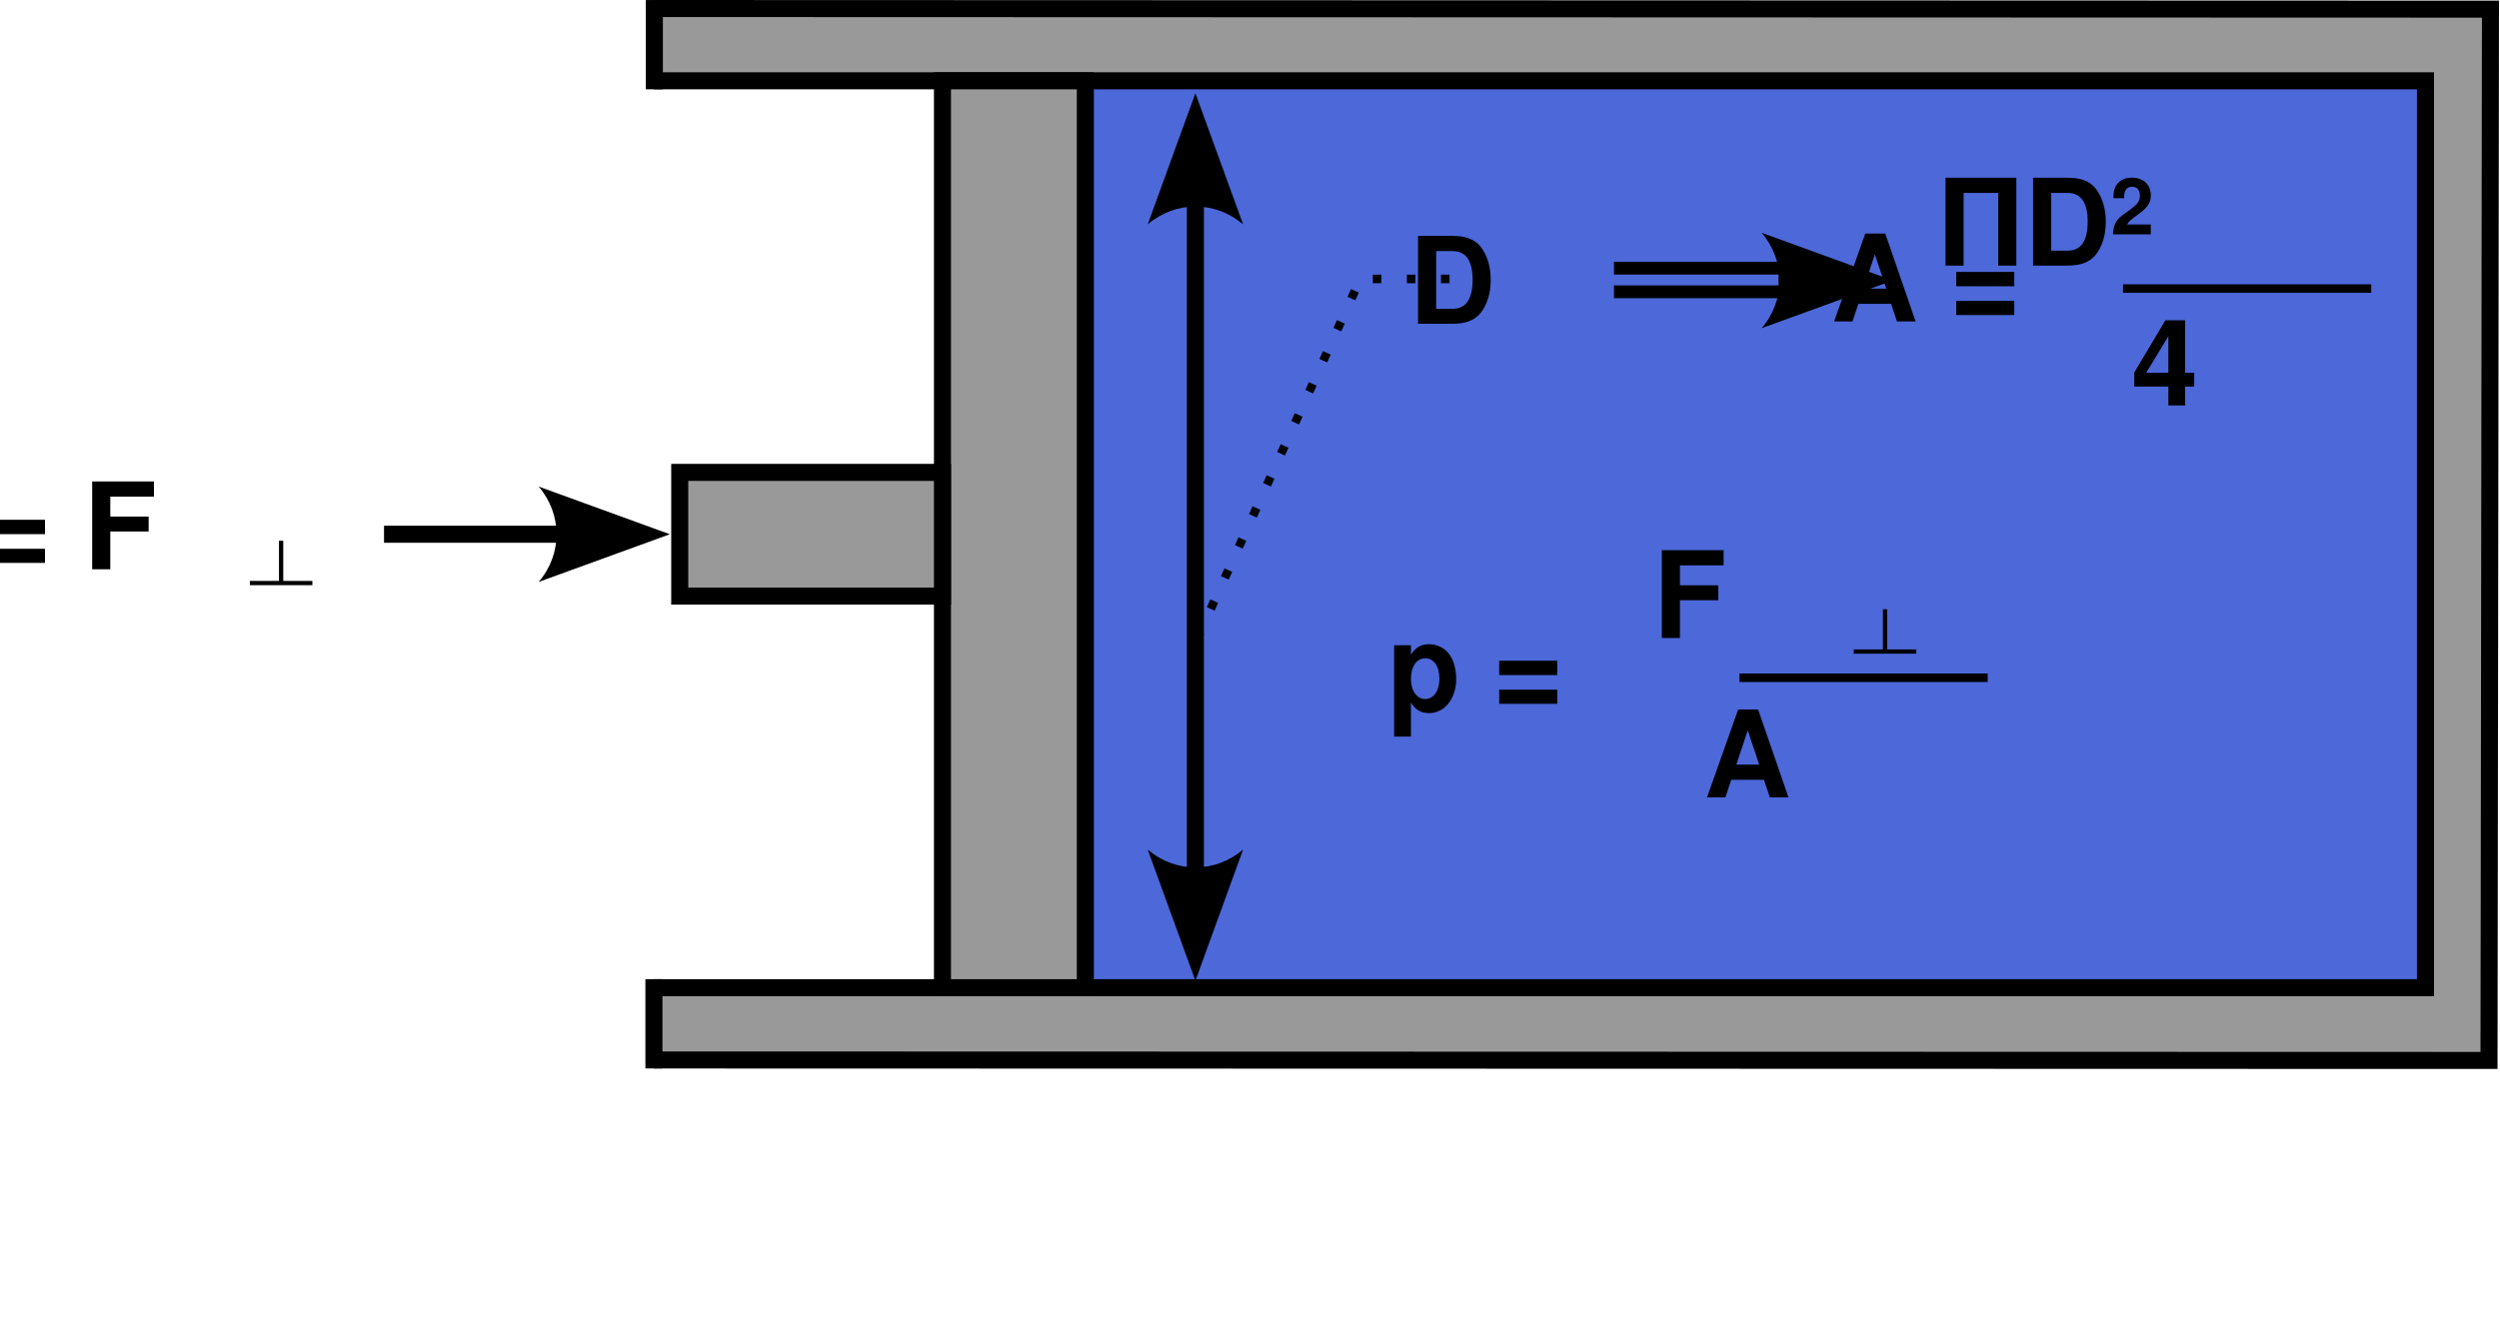
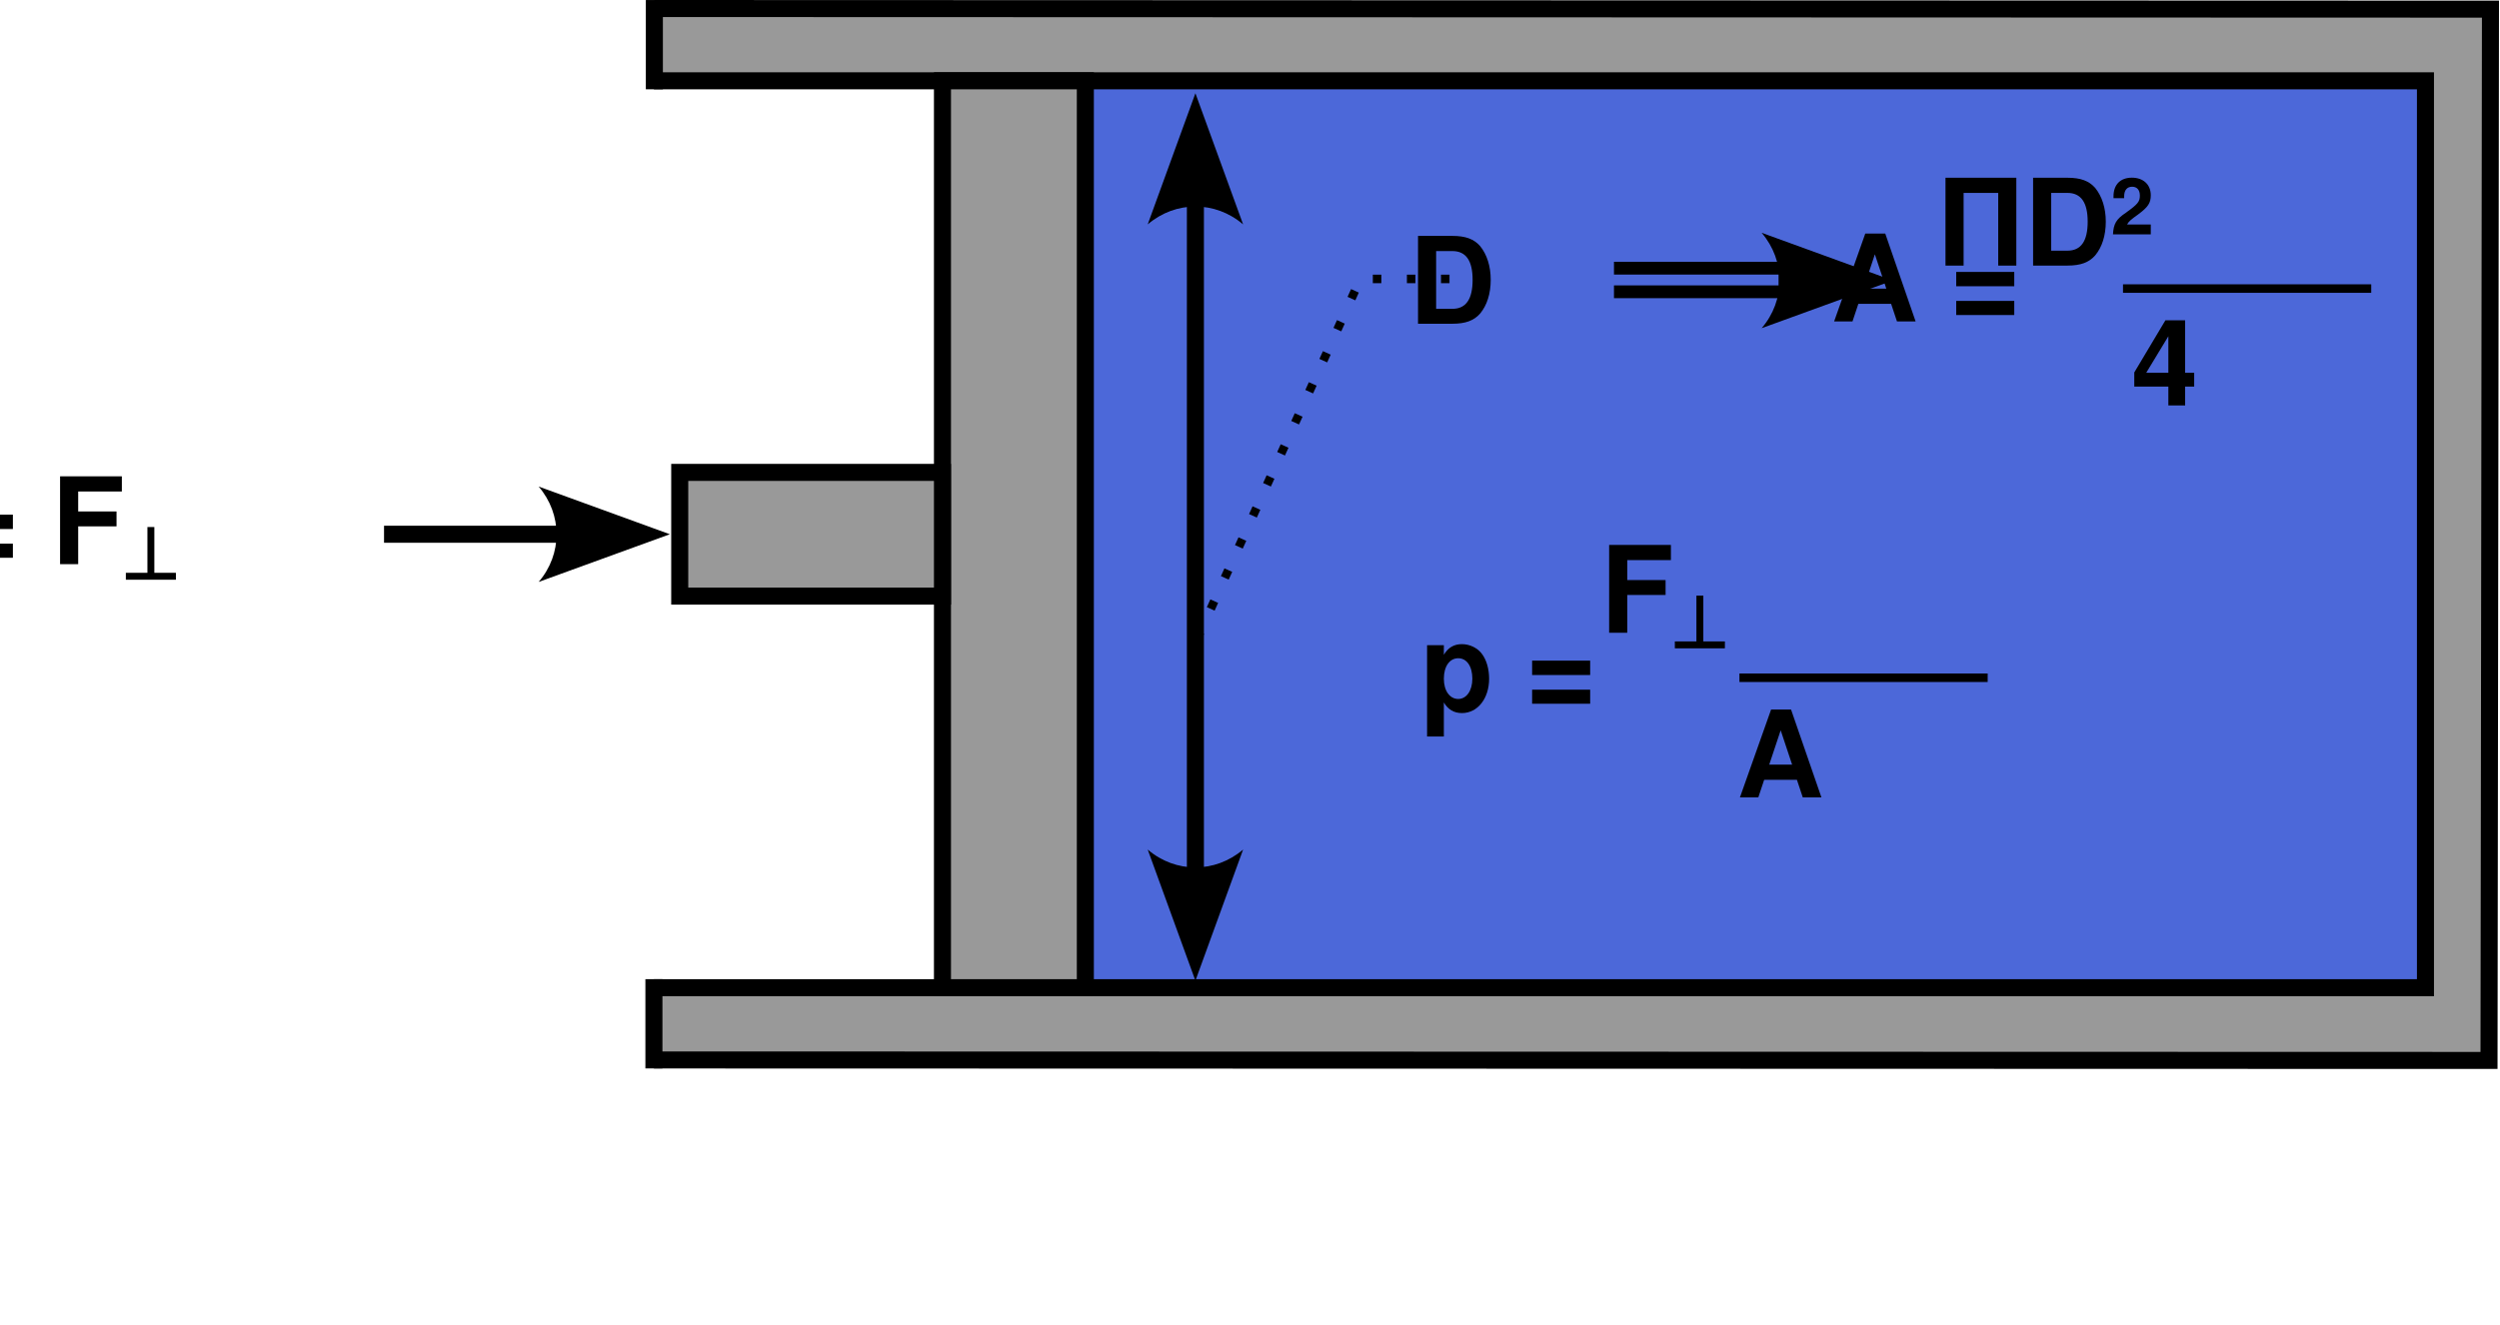
<svg xmlns="http://www.w3.org/2000/svg" width="146.647mm" height="77.751mm" viewBox="0 0 146.647 77.751" version="1.1" id="svg1" xml:space="preserve">
  <defs id="defs1">
+     <rect x="-23.335" y="89.095" width="92.617" height="40.266" id="rect3" />
    <marker style="overflow:visible" id="marker9" refX="0" refY="0" orient="auto-start-reverse" markerWidth="1" markerHeight="1" viewBox="0 0 1 1" preserveAspectRatio="xMidYMid">
      <path transform="scale(0.7)" d="M -2,-4 9,0 -2,4 c 2,-2.33 2,-5.66 0,-8 z" style="fill:context-stroke;fill-rule:evenodd;stroke:none" id="path9" />
    </marker>
    <marker style="overflow:visible" id="ConcaveTriangle" refX="0" refY="0" orient="auto-start-reverse" markerWidth="1" markerHeight="1" viewBox="0 0 1 1" preserveAspectRatio="xMidYMid">
      <path transform="scale(0.7)" d="M -2,-4 9,0 -2,4 c 2,-2.33 2,-5.66 0,-8 z" style="fill:context-stroke;fill-rule:evenodd;stroke:none" id="path8" />
    </marker>
    <marker style="overflow:visible" id="ConcaveTriangle-7" refX="0" refY="0" orient="auto-start-reverse" markerWidth="1" markerHeight="1" viewBox="0 0 1 1" preserveAspectRatio="xMidYMid">
      <path transform="scale(0.7)" d="M -2,-4 9,0 -2,4 c 2,-2.33 2,-5.66 0,-8 z" style="fill:context-stroke;fill-rule:evenodd;stroke:none" id="path8-0" />
    </marker>
    <marker style="overflow:visible" id="ConcaveTriangle-7-6" refX="0" refY="0" orient="auto-start-reverse" markerWidth="1" markerHeight="1" viewBox="0 0 1 1" preserveAspectRatio="xMidYMid">
      <path transform="scale(0.7)" d="M -2,-4 9,0 -2,4 c 2,-2.33 2,-5.66 0,-8 z" style="fill:context-stroke;fill-rule:evenodd;stroke:none" id="path8-0-9" />
    </marker>
  </defs>
  <g id="layer1" transform="translate(-8.786874,-80.76911)">
    <path style="fill:#4c68d9;fill-opacity:1;stroke:#4c68d9;stroke-width:5.345;stroke-dasharray:none;stroke-dashoffset:0;stroke-opacity:1" d="m 276.479,423.557 v -97.581 h 146.371 146.371 v 97.581 97.581 H 422.85 276.479 Z" id="path19" transform="scale(0.2645833)" />
    <path style="fill:#999999;stroke:#999999;stroke-width:2.117" d="m 190.027,538.155 -9.382,-0.168 v -5.588 -5.588 H 376.974 573.303 V 424.026 321.24 H 376.974 180.645 v -5.881 -5.881 h 201.37 201.37 l -10e-4,103.206 c -8e-4,56.763 -0.167,108.31 -0.369,114.549 l -0.368,11.343 -191.619,-0.126 c -105.39,-0.069 -195.841,-0.201 -201.001,-0.294 z" id="path6" transform="scale(0.2645833)" />
    <path style="fill:none;stroke:#000000;stroke-width:1" d="M 47.16,85.513 H 151.118 V 138.75 H 47.16" id="path3" />
    <rect style="fill:#999999;stroke:#000000;stroke-width:1" id="rect1" width="8.384" height="53.236" x="64.093" y="85.513" />
    <rect style="fill:#999999;stroke:#000000;stroke-width:1" id="rect2" width="15.418" height="7.262" x="48.675" y="108.5" />
    <path style="fill:none;stroke:#000000;stroke-width:1" d="M 47.186,86.011 V 80.771" id="path4" />
    <path style="fill:none;stroke:#000000;stroke-width:1" d="m 47.16,143.489 v -5.24" id="path4-4" />
    <path style="fill:none;stroke:#000000;stroke-width:1" d="M 47.16,142.992 154.848,143.02 154.933,81.305 47.186,81.269" id="path5" />
    <path style="fill:#999999;stroke:#000000;stroke-width:1;marker-start:url(#ConcaveTriangle)" d="M 41.796,112.131 H 31.323" id="path7" />
    <path style="fill:#999999;stroke:#000000;stroke-width:1;marker-start:url(#ConcaveTriangle-7);marker-end:url(#marker9)" d="M 78.936,92.543 V 132.039" id="path7-0" />
    <path style="fill:none;stroke:#000000;stroke-width:0.5;stroke-dasharray:0.5, 1.5;stroke-dashoffset:0" d="m 79.01,118.335 9.606,-21.193 h 6.342" id="path10" />
    <text xml:space="preserve" style="font-weight:bold;font-size:7.056px;font-family:Helvetica;-inkscape-font-specification:'Helvetica, Bold';text-align:center;letter-spacing:-0.032px;word-spacing:-0.008px;text-anchor:middle;fill:#000000;stroke:none;stroke-width:0.25;stroke-dasharray:0.25, 0.75;stroke-dashoffset:0" x="98.858" y="99.773" id="text10">
      <tspan id="tspan10" style="fill:#000000;stroke:none;stroke-width:0.25" x="98.842" y="99.773">D</tspan>
    </text>
    <g id="g11" transform="translate(-48.15418,30.17562)">
      <path style="fill:#999999;stroke:#000000;stroke-width:1;marker-start:url(#ConcaveTriangle-7-6)" d="M 161.719,67.059 H 161.311" id="path7-0-6" />
      <path style="fill:#000000;stroke:#000000;stroke-width:0.75;stroke-dasharray:none;stroke-dashoffset:0" d="m 161.516,66.336 h -9.863" id="path11" />
      <path style="fill:#000000;stroke:#000000;stroke-width:0.75;stroke-dasharray:none;stroke-dashoffset:0" d="m 161.516,67.722 h -9.863" id="path11-7" />
    </g>
-     <g id="g13" transform="translate(2.645833)">
-       <text xml:space="preserve" style="font-weight:bold;font-size:7.056px;font-family:Helvetica;-inkscape-font-specification:'Helvetica, Bold';text-align:center;letter-spacing:-0.032px;word-spacing:-0.008px;text-anchor:middle;fill:#000000;stroke:none;stroke-width:1" x="13.862" y="114.186" id="text8">
-         <tspan id="tspan8" style="fill:#000000;stroke:none;stroke-width:1" x="13.847" y="114.186">F = F</tspan>
-       </text>
-       <g id="g12" transform="translate(0,-0.380963)">
-         <path style="fill:#000000;stroke:#000000;stroke-width:0.25;stroke-dasharray:none;stroke-dashoffset:0" d="m 22.638,112.894 v 2.408" id="path12" />
-         <path style="fill:#000000;stroke:#000000;stroke-width:0.25;stroke-dasharray:none;stroke-dashoffset:0" d="m 24.472,115.377 h -3.668" id="path12-3" />
-       </g>
-     </g>
-     <g id="g15" transform="translate(9.524996,2.116667)">
-       <g id="g14" transform="translate(87.20027,-8.67932)">
-         <g id="g12-5" transform="translate(0.04292314,10.20237)">
-           <path style="fill:#000000;stroke:#000000;stroke-width:0.25;stroke-dasharray:none;stroke-dashoffset:0" d="m 22.638,112.894 v 2.408" id="path12-8" />
-           <path style="fill:#000000;stroke:#000000;stroke-width:0.25;stroke-dasharray:none;stroke-dashoffset:0" d="m 24.472,115.377 h -3.668" id="path12-3-2" />
-         </g>
-         <text xml:space="preserve" style="font-weight:bold;font-size:7.056px;font-family:Helvetica;-inkscape-font-specification:'Helvetica, Bold';text-align:center;letter-spacing:-0.032px;word-spacing:-0.008px;text-anchor:middle;fill:#000000;stroke:none;stroke-width:0.25;stroke-dasharray:none;stroke-dashoffset:0" x="19.94" y="124.784" id="text13">
-           <tspan id="tspan13" style="stroke:none;stroke-width:0.25" x="19.924" y="124.784">F</tspan>
-         </text>
-       </g>
-       <path style="fill:#000000;stroke:#000000;stroke-width:0.5;stroke-dasharray:none;stroke-dashoffset:0" d="m 101.336,118.438 h 14.567" id="path14" />
-       <text xml:space="preserve" style="font-weight:bold;font-size:7.056px;font-family:Helvetica;-inkscape-font-specification:'Helvetica, Bold';text-align:center;letter-spacing:-0.032px;word-spacing:-0.008px;text-anchor:middle;fill:#000000;stroke:none;stroke-width:0.5;stroke-dasharray:none;stroke-dashoffset:0" x="108.583" y="125.459" id="text14">
-         <tspan id="tspan14" style="fill:#000000;stroke:none;stroke-width:0.5" x="108.567" y="125.459">A</tspan>
-       </text>
-       <text xml:space="preserve" style="font-weight:bold;font-size:7.056px;font-family:Helvetica;-inkscape-font-specification:'Helvetica, Bold';text-align:center;letter-spacing:-0.032px;word-spacing:-0.008px;text-anchor:middle;fill:#000000;stroke:none;stroke-width:0.5;stroke-dasharray:none;stroke-dashoffset:0" x="92.627" y="120.341" id="text15">
-         <tspan id="tspan15" style="stroke-width:0.5" x="93.572" y="120.341">p = </tspan>
-       </text>
-     </g>
+     <text xml:space="preserve" style="font-weight:bold;font-size:7.056px;font-family:Helvetica;-inkscape-font-specification:'Helvetica, Bold';text-align:center;letter-spacing:-0.032px;word-spacing:-0.008px;text-anchor:middle;fill:#000000;stroke-width:1" x="118.014" y="117.913" id="text1">
+       <tspan id="tspan1" style="stroke-width:1" x="117.998" y="117.913">F<tspan style="font-size:65%;baseline-shift:sub" id="tspan2">⟂</tspan>
+       </tspan>
+     </text>
+     <path style="fill:#000000;stroke:#000000;stroke-width:0.5;stroke-dasharray:none;stroke-dashoffset:0" d="m 110.861,120.555 h 14.567" id="path14" />
+     <text xml:space="preserve" style="font-weight:bold;font-size:7.056px;font-family:Helvetica;-inkscape-font-specification:'Helvetica, Bold';text-align:center;letter-spacing:-0.032px;word-spacing:-0.008px;text-anchor:middle;fill:#000000;stroke:none;stroke-width:0.5;stroke-dasharray:none;stroke-dashoffset:0" x="118.108" y="127.576" id="text14">
+       <tspan id="tspan14" style="fill:#000000;stroke:none;stroke-width:0.5" x="118.092" y="127.576">A</tspan>
+     </text>
+     <text xml:space="preserve" style="font-weight:bold;font-size:7.056px;font-family:Helvetica;-inkscape-font-specification:'Helvetica, Bold';text-align:center;letter-spacing:-0.032px;word-spacing:-0.008px;text-anchor:middle;fill:#000000;stroke:none;stroke-width:0.5;stroke-dasharray:none;stroke-dashoffset:0" x="102.152" y="122.458" id="text15">
+       <tspan id="tspan15" style="stroke-width:0.5" x="103.097" y="122.458">p = </tspan>
+     </text>
    <text xml:space="preserve" style="font-weight:bold;font-size:7.056px;font-family:Helvetica;-inkscape-font-specification:'Helvetica, Bold';text-align:center;letter-spacing:-0.032px;word-spacing:-0.008px;text-anchor:middle;fill:#000000;stroke:none;stroke-width:0.5;stroke-dasharray:none;stroke-dashoffset:0" x="126.651" y="99.636" id="text16">
      <tspan id="tspan16" style="stroke-width:0.5" x="127.596" y="99.636">A = </tspan>
    </text>
    <path style="fill:#000000;stroke:#000000;stroke-width:0.5;stroke-dasharray:none;stroke-dashoffset:0" d="m 133.37,97.709 h 14.567" id="path14-4" />
    <text xml:space="preserve" style="font-weight:bold;font-size:7.056px;font-family:Helvetica;-inkscape-font-specification:'Helvetica, Bold';text-align:center;letter-spacing:-0.032px;word-spacing:-0.008px;text-anchor:middle;fill:#000000;stroke:none;stroke-width:0.5;stroke-dasharray:none;stroke-dashoffset:0" x="140.678" y="104.57" id="text17">
      <tspan id="tspan17" style="stroke-width:0.5" x="140.662" y="104.57">4</tspan>
    </text>
    <text xml:space="preserve" style="font-weight:bold;font-size:7.056px;font-family:Helvetica;-inkscape-font-specification:'Helvetica, Bold';text-align:center;letter-spacing:-0.032px;word-spacing:-0.008px;text-anchor:middle;fill:#000000;stroke:none;stroke-width:0.25;stroke-dasharray:0.25, 0.75;stroke-dashoffset:0" x="140.466" y="96.359" id="text10-1">
      <tspan id="tspan10-6" style="fill:#000000;stroke:none;stroke-width:0.25" x="140.451" y="96.359">ΠD<tspan style="font-size:65%;baseline-shift:super" id="tspan18">2</tspan>
      </tspan>
    </text>
+     <text xml:space="preserve" style="font-weight:bold;font-size:7.056px;font-family:Helvetica;-inkscape-font-specification:'Helvetica, Bold';text-align:center;letter-spacing:-0.032px;word-spacing:-0.008px;text-anchor:middle;fill:#000000;stroke-width:1" x="20.998" y="113.885" id="text1-1">
+       <tspan id="tspan1-4" style="stroke-width:1" x="20.982" y="113.885">F = F<tspan style="font-size:65%;baseline-shift:sub" id="tspan2-6">⟂</tspan>
+       </tspan>
+     </text>
+     <text xml:space="preserve" transform="matrix(0.2645833,0,0,0.2645833,8.786874,80.76911)" id="text2" style="fill:#000000;stroke-width:3.78;font-size:26.667px;-inkscape-font-specification:'Helvetica, Bold';font-family:Helvetica;word-spacing:-0.03px;letter-spacing:-0.12px;text-align:center;font-weight:bold;white-space:pre;shape-inside:url(#rect3)" />
  </g>
</svg>
